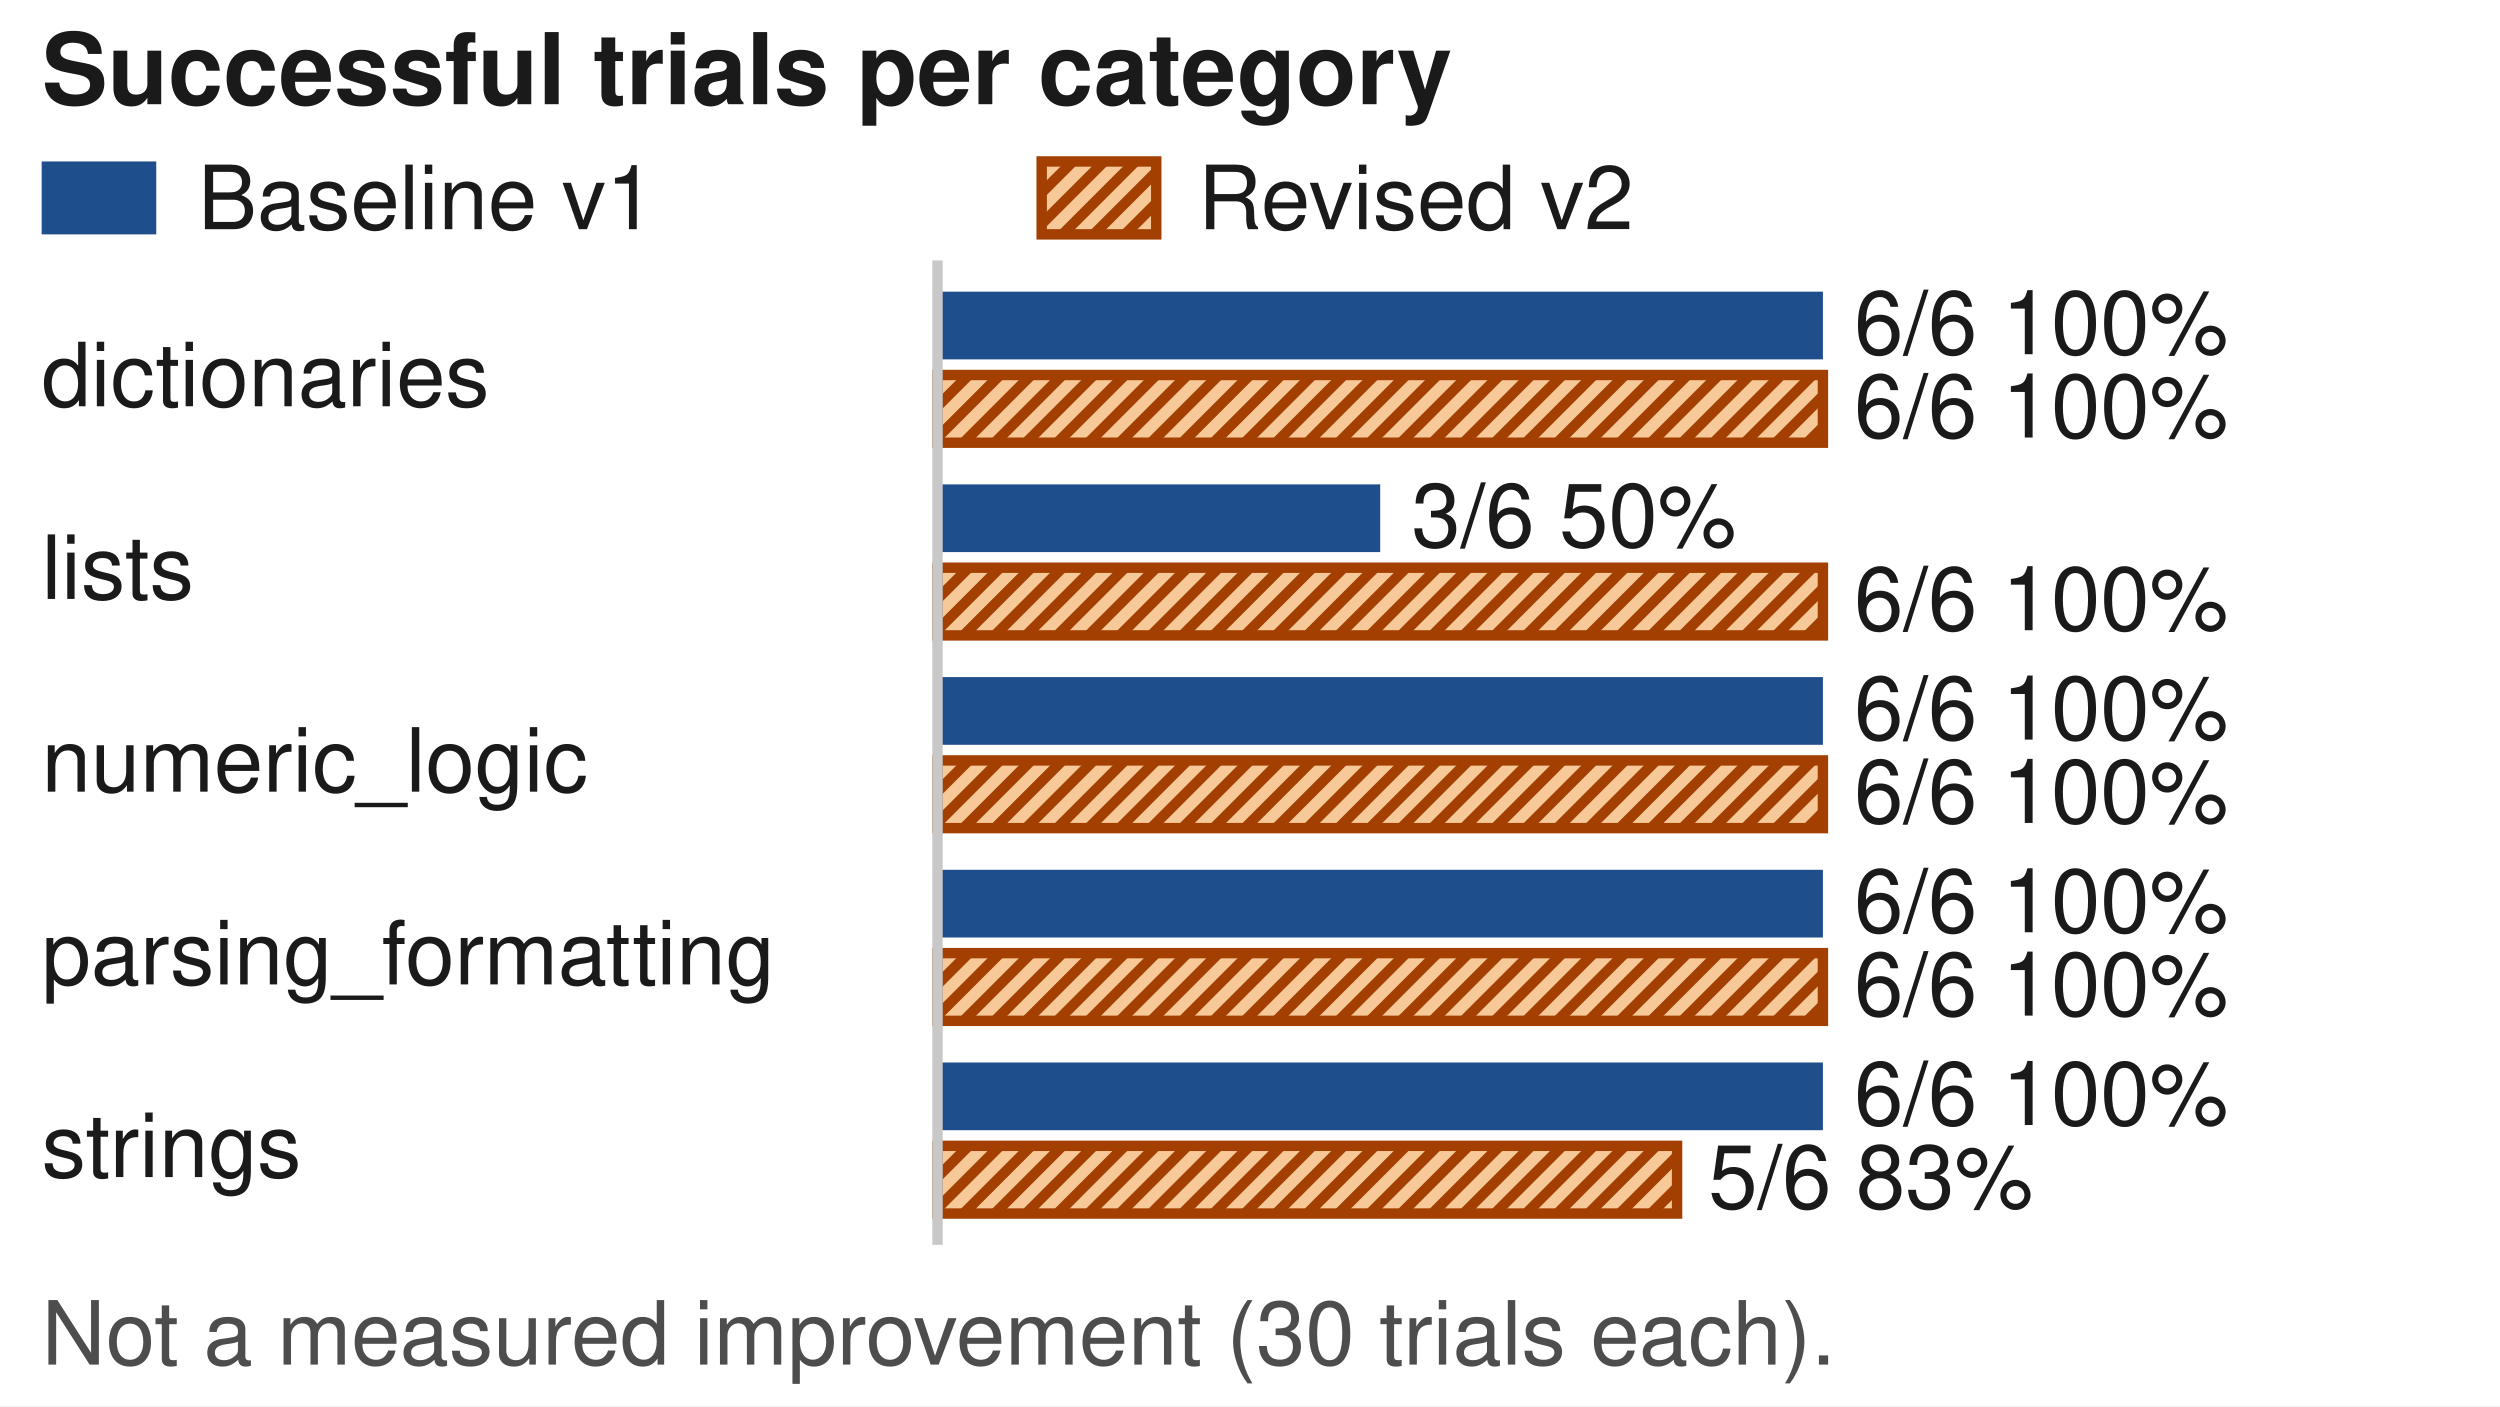
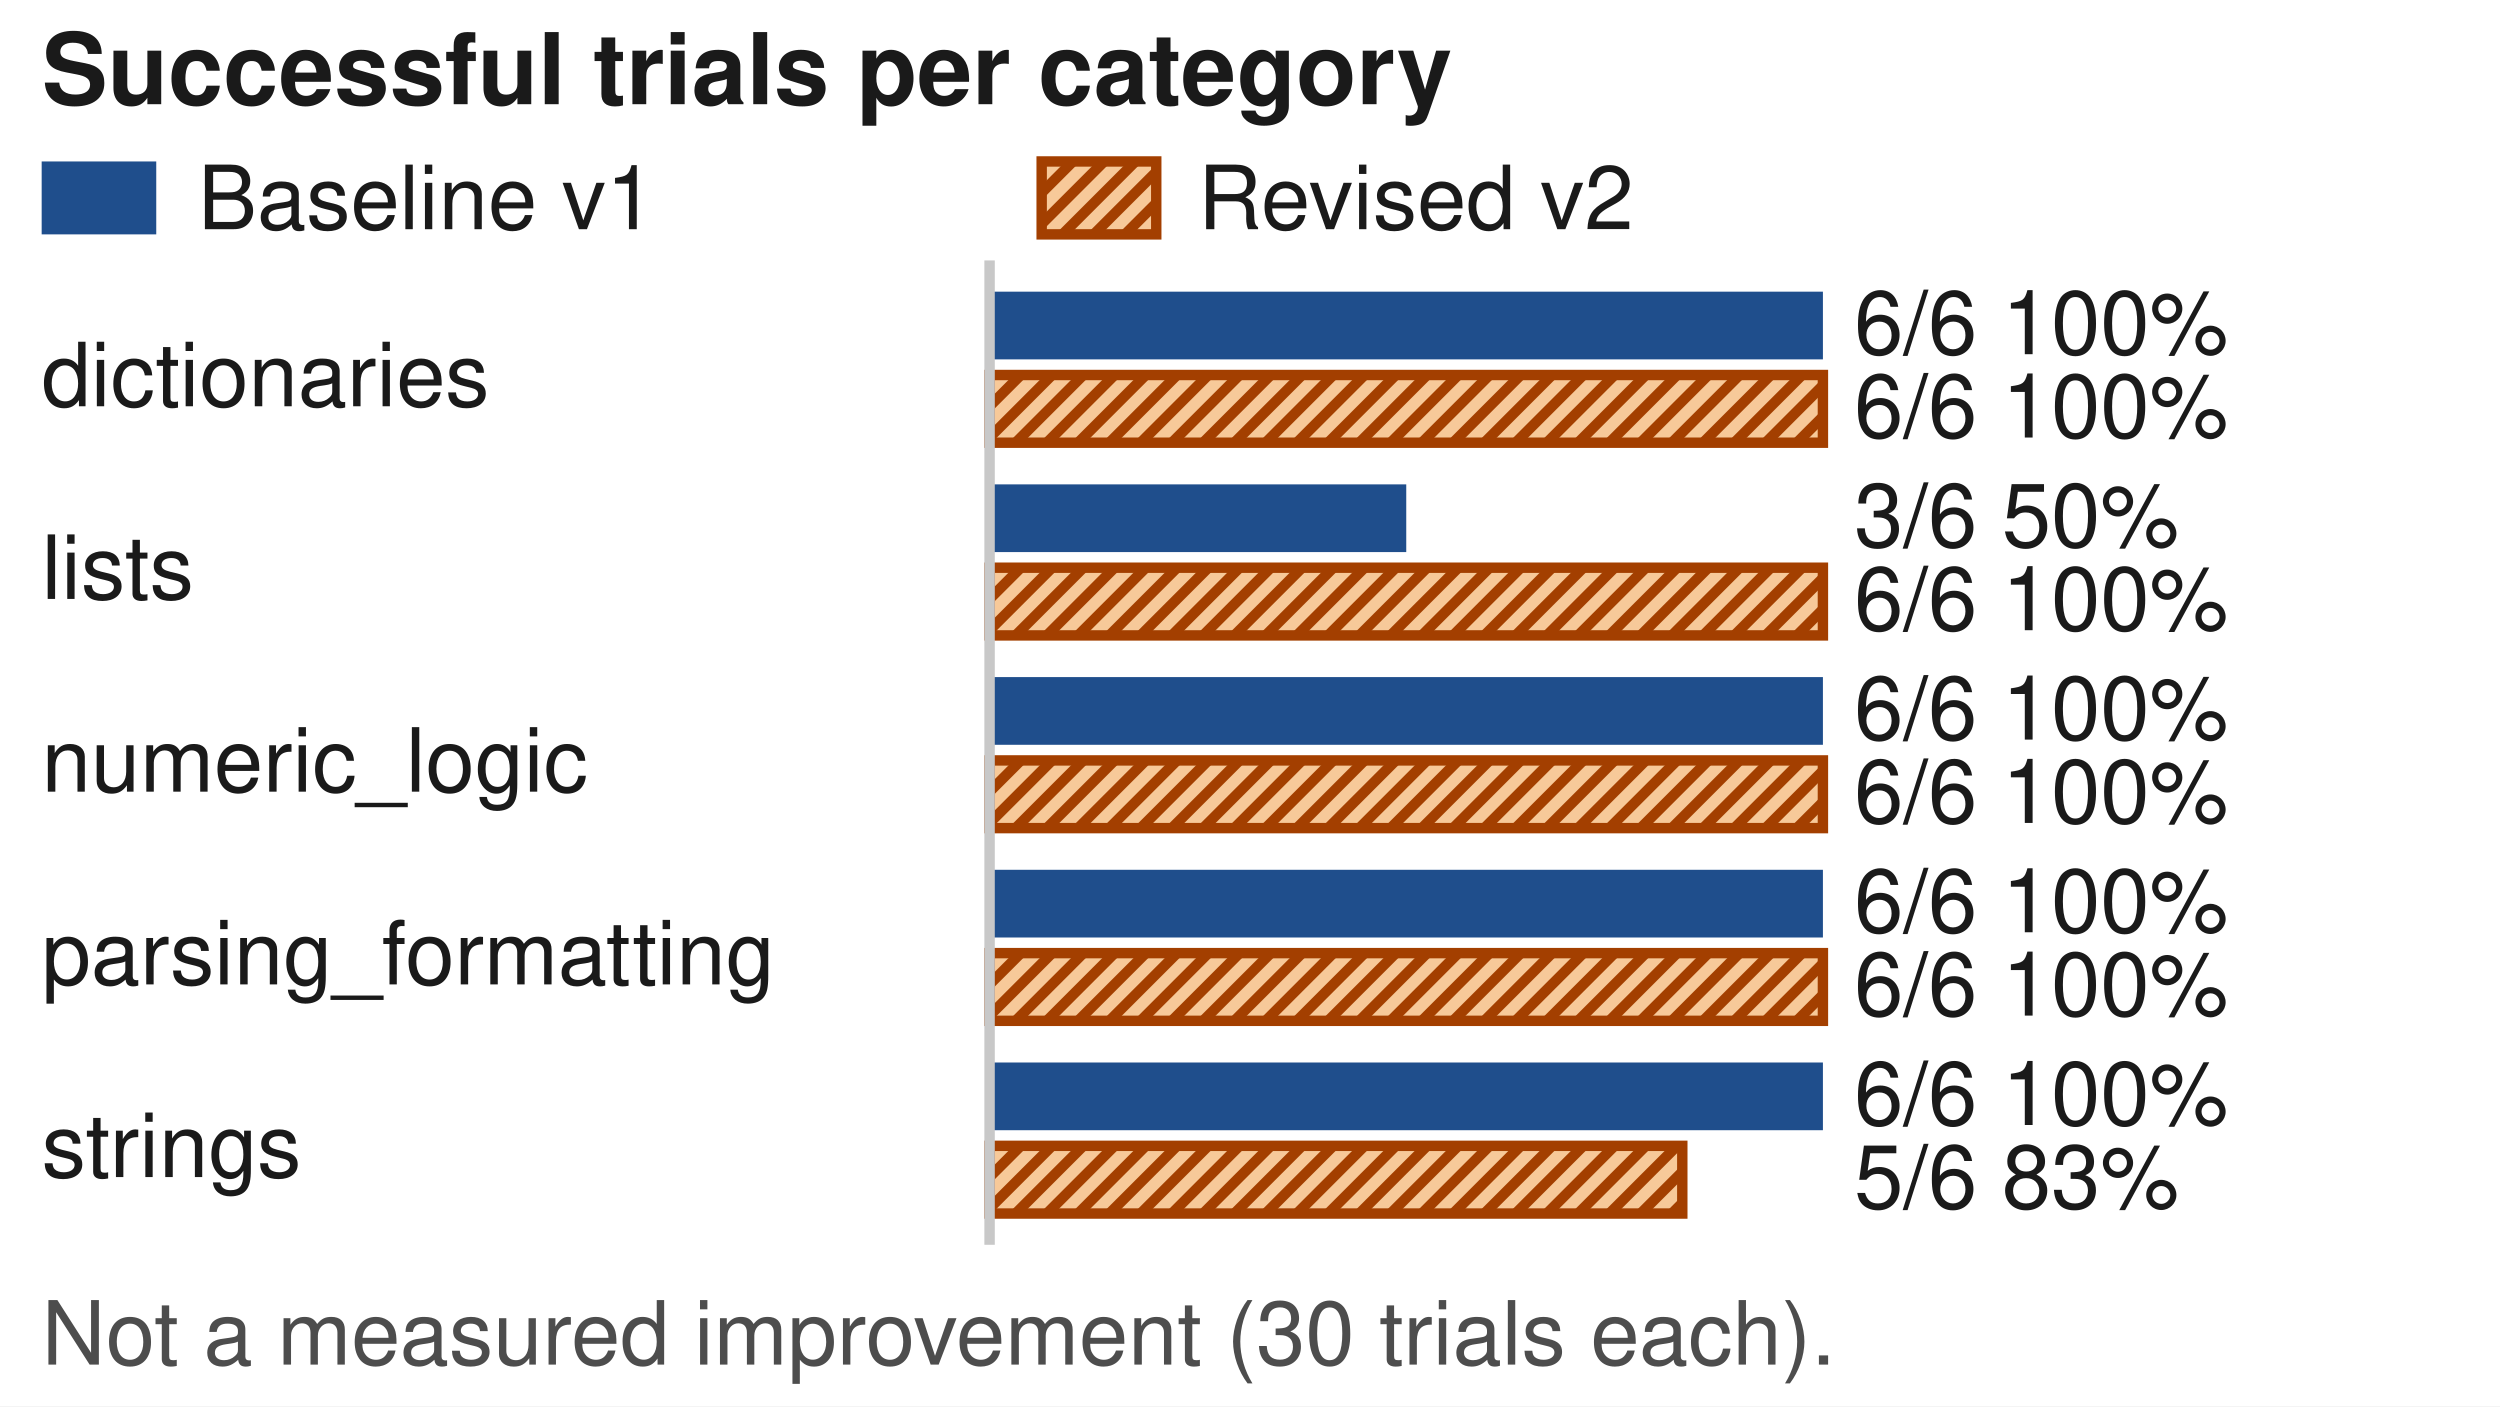
<svg xmlns="http://www.w3.org/2000/svg" viewBox="0 0 480 270" width="480" height="270" role="img" aria-labelledby="outcome-by-category-compact-title outcome-by-category-compact-desc">
  <style>text{font-family:system-ui,-apple-system,"Segoe UI",Helvetica,Arial,sans-serif}</style>
  <rect x="0" y="0" width="480" height="270" fill="#ffffff" />
  <text x="8" y="20" font-size="19" font-weight="bold" fill="#1a1a1a">Successful trials per category</text>
  <rect x="8" y="31" width="22" height="14" fill="#1f4e8c" stroke="none" stroke-width="2" />
  <text x="38" y="44" font-size="17" fill="#1a1a1a">Baseline v1</text>
  <rect x="200" y="31" width="22" height="14" fill="#f7c999" stroke="#a33f00" stroke-width="2" />
  <path d="M200 37L206 31M200 43L212 31M204 45L218 31M210 45L222 33M216 45L222 39" fill="none" stroke="#a33f00" stroke-width="2" />
  <text x="230" y="44" font-size="17" fill="#1a1a1a">Revised v2</text>
  <text x="8" y="78" font-size="17" fill="#1a1a1a">dictionaries</text>
-   <rect x="180" y="56" width="170" height="13" fill="#1f4e8c" stroke="none" stroke-width="2" />
+   <rect x="190" y="56" width="160" height="13" fill="#1f4e8c" stroke="none" stroke-width="2" />
  <text x="356" y="68" font-size="17" fill="#1a1a1a">6/6 100%</text>
-   <rect x="180" y="72" width="170" height="13" fill="#f7c999" stroke="#a33f00" stroke-width="2" />
-   <path d="M180 78L186 72M180 84L192 72M185 85L198 72M191 85L204 72M197 85L210 72M203 85L216 72M209 85L222 72M215 85L228 72M221 85L234 72M227 85L240 72M233 85L246 72M239 85L252 72M245 85L258 72M251 85L264 72M257 85L270 72M263 85L276 72M269 85L282 72M275 85L288 72M281 85L294 72M287 85L300 72M293 85L306 72M299 85L312 72M305 85L318 72M311 85L324 72M317 85L330 72M323 85L336 72M329 85L342 72M335 85L348 72M341 85L350 76M347 85L350 82" fill="none" stroke="#a33f00" stroke-width="2" />
+   <rect x="190" y="72" width="160" height="13" fill="#f7c999" stroke="#a33f00" stroke-width="2" />
+   <path d="M190 78L196 72M190 84L202 72M195 85L208 72M201 85L214 72M207 85L220 72M213 85L226 72M219 85L232 72M225 85L238 72M231 85L244 72M237 85L250 72M243 85L256 72M249 85L262 72M255 85L268 72M261 85L274 72M267 85L280 72M273 85L286 72M279 85L292 72M285 85L298 72M291 85L304 72M297 85L310 72M303 85L316 72M309 85L322 72M315 85L328 72M321 85L334 72M327 85L340 72M333 85L346 72M339 85L350 74M345 85L350 80" fill="none" stroke="#a33f00" stroke-width="2" />
  <text x="356" y="84" font-size="17" fill="#1a1a1a">6/6 100%</text>
  <text x="8" y="115" font-size="17" fill="#1a1a1a">lists</text>
-   <rect x="180" y="93" width="85" height="13" fill="#1f4e8c" stroke="none" stroke-width="2" />
-   <text x="271" y="105" font-size="17" fill="#1a1a1a">3/6 50%</text>
-   <rect x="180" y="109" width="170" height="13" fill="#f7c999" stroke="#a33f00" stroke-width="2" />
-   <path d="M180 115L186 109M180 121L192 109M185 122L198 109M191 122L204 109M197 122L210 109M203 122L216 109M209 122L222 109M215 122L228 109M221 122L234 109M227 122L240 109M233 122L246 109M239 122L252 109M245 122L258 109M251 122L264 109M257 122L270 109M263 122L276 109M269 122L282 109M275 122L288 109M281 122L294 109M287 122L300 109M293 122L306 109M299 122L312 109M305 122L318 109M311 122L324 109M317 122L330 109M323 122L336 109M329 122L342 109M335 122L348 109M341 122L350 113M347 122L350 119" fill="none" stroke="#a33f00" stroke-width="2" />
+   <rect x="190" y="93" width="80" height="13" fill="#1f4e8c" stroke="none" stroke-width="2" />
+   <text x="356" y="105" font-size="17" fill="#1a1a1a">3/6 50%</text>
+   <rect x="190" y="109" width="160" height="13" fill="#f7c999" stroke="#a33f00" stroke-width="2" />
+   <path d="M190 115L196 109M190 121L202 109M195 122L208 109M201 122L214 109M207 122L220 109M213 122L226 109M219 122L232 109M225 122L238 109M231 122L244 109M237 122L250 109M243 122L256 109M249 122L262 109M255 122L268 109M261 122L274 109M267 122L280 109M273 122L286 109M279 122L292 109M285 122L298 109M291 122L304 109M297 122L310 109M303 122L316 109M309 122L322 109M315 122L328 109M321 122L334 109M327 122L340 109M333 122L346 109M339 122L350 111M345 122L350 117" fill="none" stroke="#a33f00" stroke-width="2" />
  <text x="356" y="121" font-size="17" fill="#1a1a1a">6/6 100%</text>
  <text x="8" y="152" font-size="17" fill="#1a1a1a">numeric_logic</text>
-   <rect x="180" y="130" width="170" height="13" fill="#1f4e8c" stroke="none" stroke-width="2" />
+   <rect x="190" y="130" width="160" height="13" fill="#1f4e8c" stroke="none" stroke-width="2" />
  <text x="356" y="142" font-size="17" fill="#1a1a1a">6/6 100%</text>
-   <rect x="180" y="146" width="170" height="13" fill="#f7c999" stroke="#a33f00" stroke-width="2" />
-   <path d="M180 152L186 146M180 158L192 146M185 159L198 146M191 159L204 146M197 159L210 146M203 159L216 146M209 159L222 146M215 159L228 146M221 159L234 146M227 159L240 146M233 159L246 146M239 159L252 146M245 159L258 146M251 159L264 146M257 159L270 146M263 159L276 146M269 159L282 146M275 159L288 146M281 159L294 146M287 159L300 146M293 159L306 146M299 159L312 146M305 159L318 146M311 159L324 146M317 159L330 146M323 159L336 146M329 159L342 146M335 159L348 146M341 159L350 150M347 159L350 156" fill="none" stroke="#a33f00" stroke-width="2" />
+   <rect x="190" y="146" width="160" height="13" fill="#f7c999" stroke="#a33f00" stroke-width="2" />
+   <path d="M190 152L196 146M190 158L202 146M195 159L208 146M201 159L214 146M207 159L220 146M213 159L226 146M219 159L232 146M225 159L238 146M231 159L244 146M237 159L250 146M243 159L256 146M249 159L262 146M255 159L268 146M261 159L274 146M267 159L280 146M273 159L286 146M279 159L292 146M285 159L298 146M291 159L304 146M297 159L310 146M303 159L316 146M309 159L322 146M315 159L328 146M321 159L334 146M327 159L340 146M333 159L346 146M339 159L350 148M345 159L350 154" fill="none" stroke="#a33f00" stroke-width="2" />
  <text x="356" y="158" font-size="17" fill="#1a1a1a">6/6 100%</text>
  <text x="8" y="189" font-size="17" fill="#1a1a1a">parsing_formatting</text>
-   <rect x="180" y="167" width="170" height="13" fill="#1f4e8c" stroke="none" stroke-width="2" />
+   <rect x="190" y="167" width="160" height="13" fill="#1f4e8c" stroke="none" stroke-width="2" />
  <text x="356" y="179" font-size="17" fill="#1a1a1a">6/6 100%</text>
-   <rect x="180" y="183" width="170" height="13" fill="#f7c999" stroke="#a33f00" stroke-width="2" />
-   <path d="M180 189L186 183M180 195L192 183M185 196L198 183M191 196L204 183M197 196L210 183M203 196L216 183M209 196L222 183M215 196L228 183M221 196L234 183M227 196L240 183M233 196L246 183M239 196L252 183M245 196L258 183M251 196L264 183M257 196L270 183M263 196L276 183M269 196L282 183M275 196L288 183M281 196L294 183M287 196L300 183M293 196L306 183M299 196L312 183M305 196L318 183M311 196L324 183M317 196L330 183M323 196L336 183M329 196L342 183M335 196L348 183M341 196L350 187M347 196L350 193" fill="none" stroke="#a33f00" stroke-width="2" />
+   <rect x="190" y="183" width="160" height="13" fill="#f7c999" stroke="#a33f00" stroke-width="2" />
+   <path d="M190 189L196 183M190 195L202 183M195 196L208 183M201 196L214 183M207 196L220 183M213 196L226 183M219 196L232 183M225 196L238 183M231 196L244 183M237 196L250 183M243 196L256 183M249 196L262 183M255 196L268 183M261 196L274 183M267 196L280 183M273 196L286 183M279 196L292 183M285 196L298 183M291 196L304 183M297 196L310 183M303 196L316 183M309 196L322 183M315 196L328 183M321 196L334 183M327 196L340 183M333 196L346 183M339 196L350 185M345 196L350 191" fill="none" stroke="#a33f00" stroke-width="2" />
  <text x="356" y="195" font-size="17" fill="#1a1a1a">6/6 100%</text>
  <text x="8" y="226" font-size="17" fill="#1a1a1a">strings</text>
-   <rect x="180" y="204" width="170" height="13" fill="#1f4e8c" stroke="none" stroke-width="2" />
+   <rect x="190" y="204" width="160" height="13" fill="#1f4e8c" stroke="none" stroke-width="2" />
  <text x="356" y="216" font-size="17" fill="#1a1a1a">6/6 100%</text>
-   <rect x="180" y="220" width="142" height="13" fill="#f7c999" stroke="#a33f00" stroke-width="2" />
-   <path d="M180 226L186 220M180 232L192 220M185 233L198 220M191 233L204 220M197 233L210 220M203 233L216 220M209 233L222 220M215 233L228 220M221 233L234 220M227 233L240 220M233 233L246 220M239 233L252 220M245 233L258 220M251 233L264 220M257 233L270 220M263 233L276 220M269 233L282 220M275 233L288 220M281 233L294 220M287 233L300 220M293 233L306 220M299 233L312 220M305 233L318 220M311 233L322 222M317 233L322 228" fill="none" stroke="#a33f00" stroke-width="2" />
-   <text x="328" y="232" font-size="17" fill="#1a1a1a">5/6 83%</text>
-   <path d="M180 50V239" stroke="#c8c8c8" stroke-width="2" fill="none" />
+   <rect x="190" y="220" width="133" height="13" fill="#f7c999" stroke="#a33f00" stroke-width="2" />
+   <path d="M190 226L196 220M190 232L202 220M195 233L208 220M201 233L214 220M207 233L220 220M213 233L226 220M219 233L232 220M225 233L238 220M231 233L244 220M237 233L250 220M243 233L256 220M249 233L262 220M255 233L268 220M261 233L274 220M267 233L280 220M273 233L286 220M279 233L292 220M285 233L298 220M291 233L304 220M297 233L310 220M303 233L316 220M309 233L322 220M315 233L323 225M321 233L323 231" fill="none" stroke="#a33f00" stroke-width="2" />
+   <text x="356" y="232" font-size="17" fill="#1a1a1a">5/6 83%</text>
+   <path d="M190 50V239" stroke="#c8c8c8" stroke-width="2" fill="none" />
  <text x="8" y="262" font-size="17" fill="#4d4d4d">Not a measured improvement (30 trials each).</text>
</svg>
